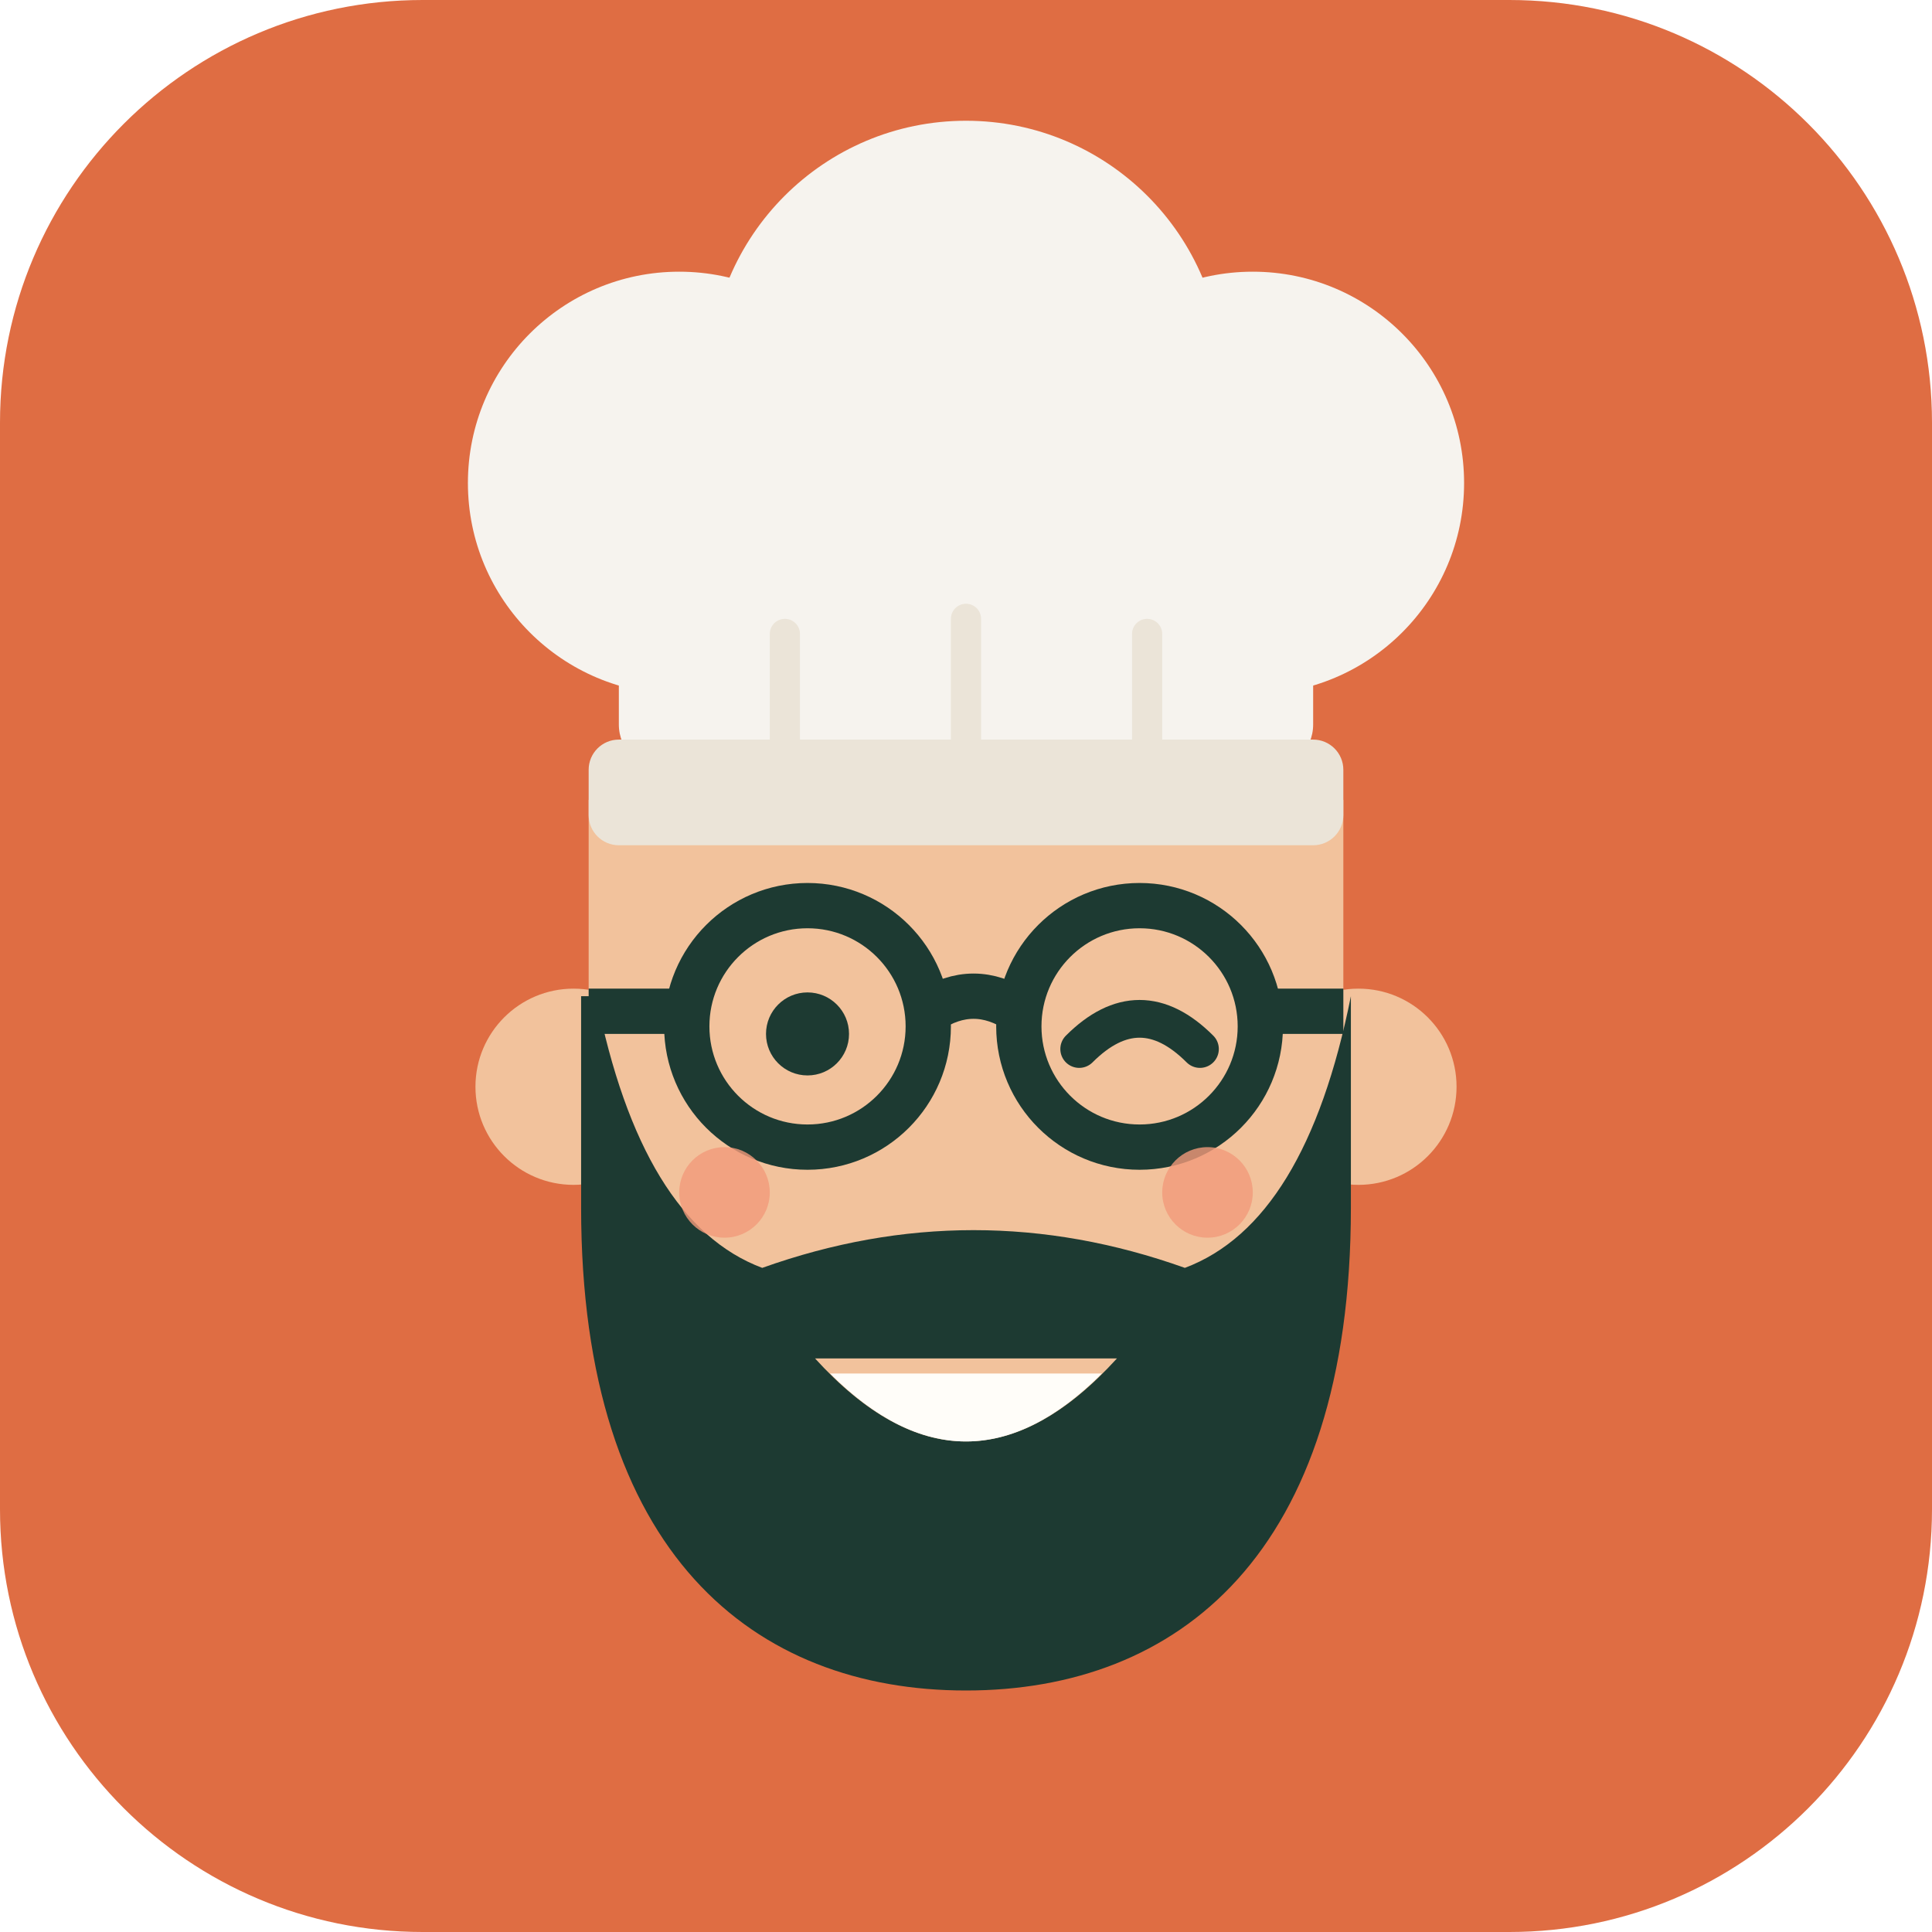
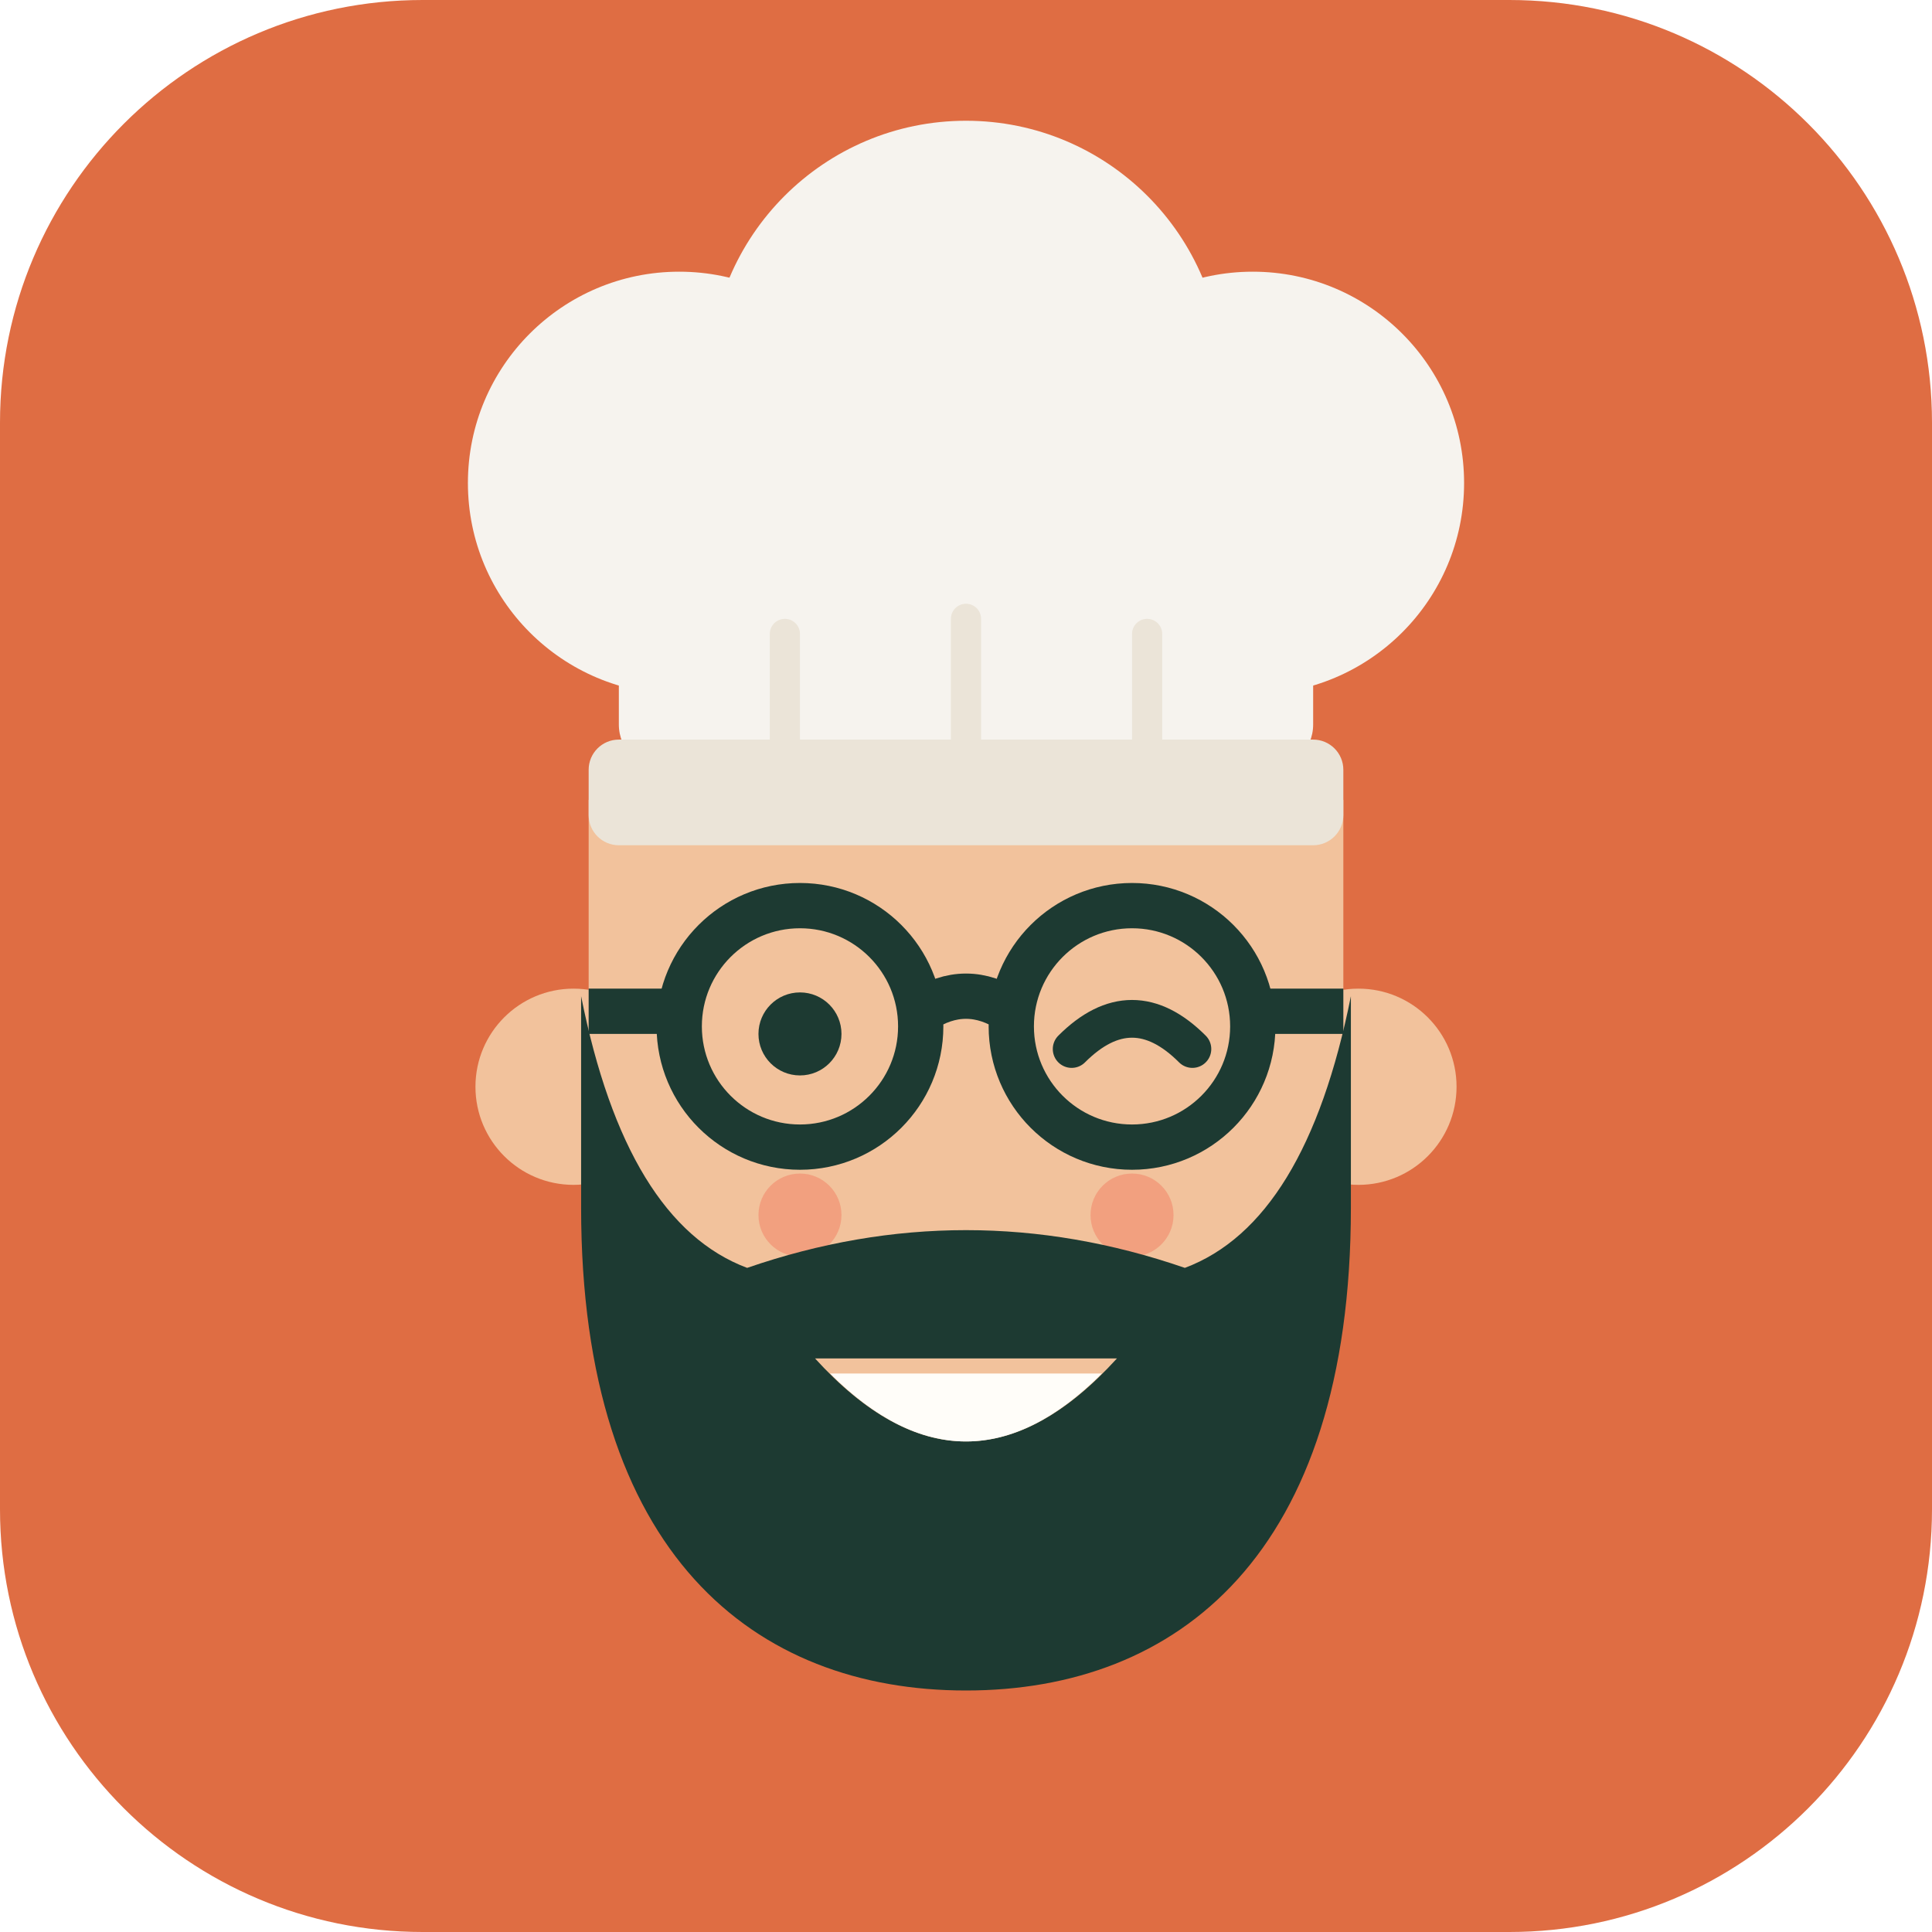
<svg xmlns="http://www.w3.org/2000/svg" viewBox="0 0 256 256" width="256" height="256" role="img" aria-label="SuperMealPlanner">
  <rect width="256" height="256" rx="56" fill="#df6d43" />
  <g fill="#f6f3ee">
    <circle cx="90" cy="64" r="28" />
    <circle cx="166" cy="64" r="28" />
    <circle cx="128" cy="50" r="34" />
    <rect x="82" y="58" width="92" height="44" rx="6" />
  </g>
  <path d="M104 84v14M128 82v16M152 84v14" stroke="#ebe4d8" stroke-width="4" stroke-linecap="round" />
  <circle cx="76" cy="144" r="13" fill="#f2c29c" />
  <circle cx="180" cy="144" r="13" fill="#f2c29c" />
-   <path fill="#f2c29c" d="M78 106H178V133L172 138V158q0 47-44 47t-44-47V138L78 133z" />
+   <path fill="#f2c29c" d="M78 106H178V133L172 138V158Q172 205 128 205Q84 205 84 158V138L78 133Z" />
  <rect x="78" y="98" width="100" height="14" rx="4" fill="#ebe4d8" />
-   <path fill="#1d3a32" fill-rule="evenodd" d="M77 132V160C77 206 100 224 128 224C156 224 179 206 179 160V132q-6 30-22 36q-28-10-56 0q-16-6-22-36zM108 180q20 22 40 0z" />
-   <path fill="#fffdf9" d="M110 182q18 18 36 0z" />
+   <circle cx="106" cy="161" r="5.5" fill="#f29a7a" opacity=".85" />
+   <circle cx="150" cy="161" r="5.5" fill="#f29a7a" opacity=".85" />
+   <path fill="#1d3a32" fill-rule="evenodd" d="M77 132V160C77 206 100 224 128 224C156 224 179 206 179 160V132Q173 162 157 168Q128 158 99 168Q83 162 77 132ZM108 180Q128 202 148 180Z" />
+   <path fill="#fffdf9" d="M110 182Q128 200 146 182Z" />
  <g fill="none" stroke="#1d3a32" stroke-width="6">
-     <circle cx="107" cy="136" r="16" />
-     <circle cx="151" cy="136" r="16" />
-     <path d="M123 134q6-4 12 0M91 134h-13M167 134h11" />
+     <circle cx="106" cy="136" r="16" />
+     <circle cx="150" cy="136" r="16" />
+     <path d="M122 134Q128 130 134 134M90 134H78M166 134H178" />
  </g>
-   <circle cx="107" cy="137" r="5.5" fill="#1d3a32" />
-   <path d="M143 139q8-8 16 0" stroke="#1d3a32" stroke-width="5" stroke-linecap="round" fill="none" />
-   <circle cx="96" cy="158" r="6" fill="#f29a7a" opacity=".8" />
-   <circle cx="160" cy="158" r="6" fill="#f29a7a" opacity=".8" />
+   <circle cx="106" cy="137" r="5.5" fill="#1d3a32" />
+   <path d="M142 139Q150 131 158 139" stroke="#1d3a32" stroke-width="5" stroke-linecap="round" fill="none" />
</svg>
